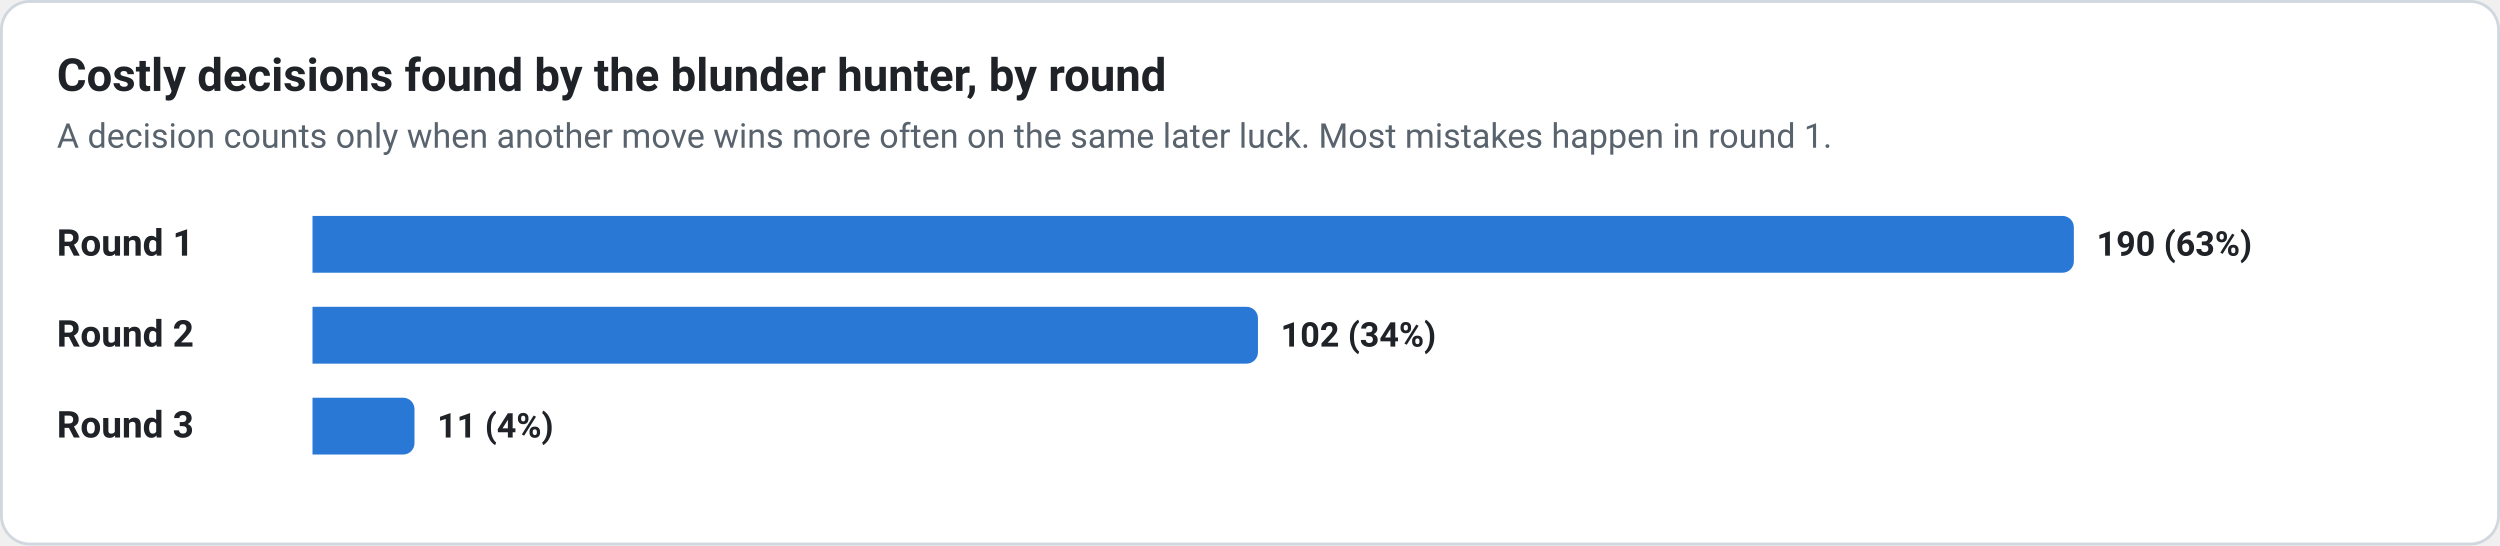
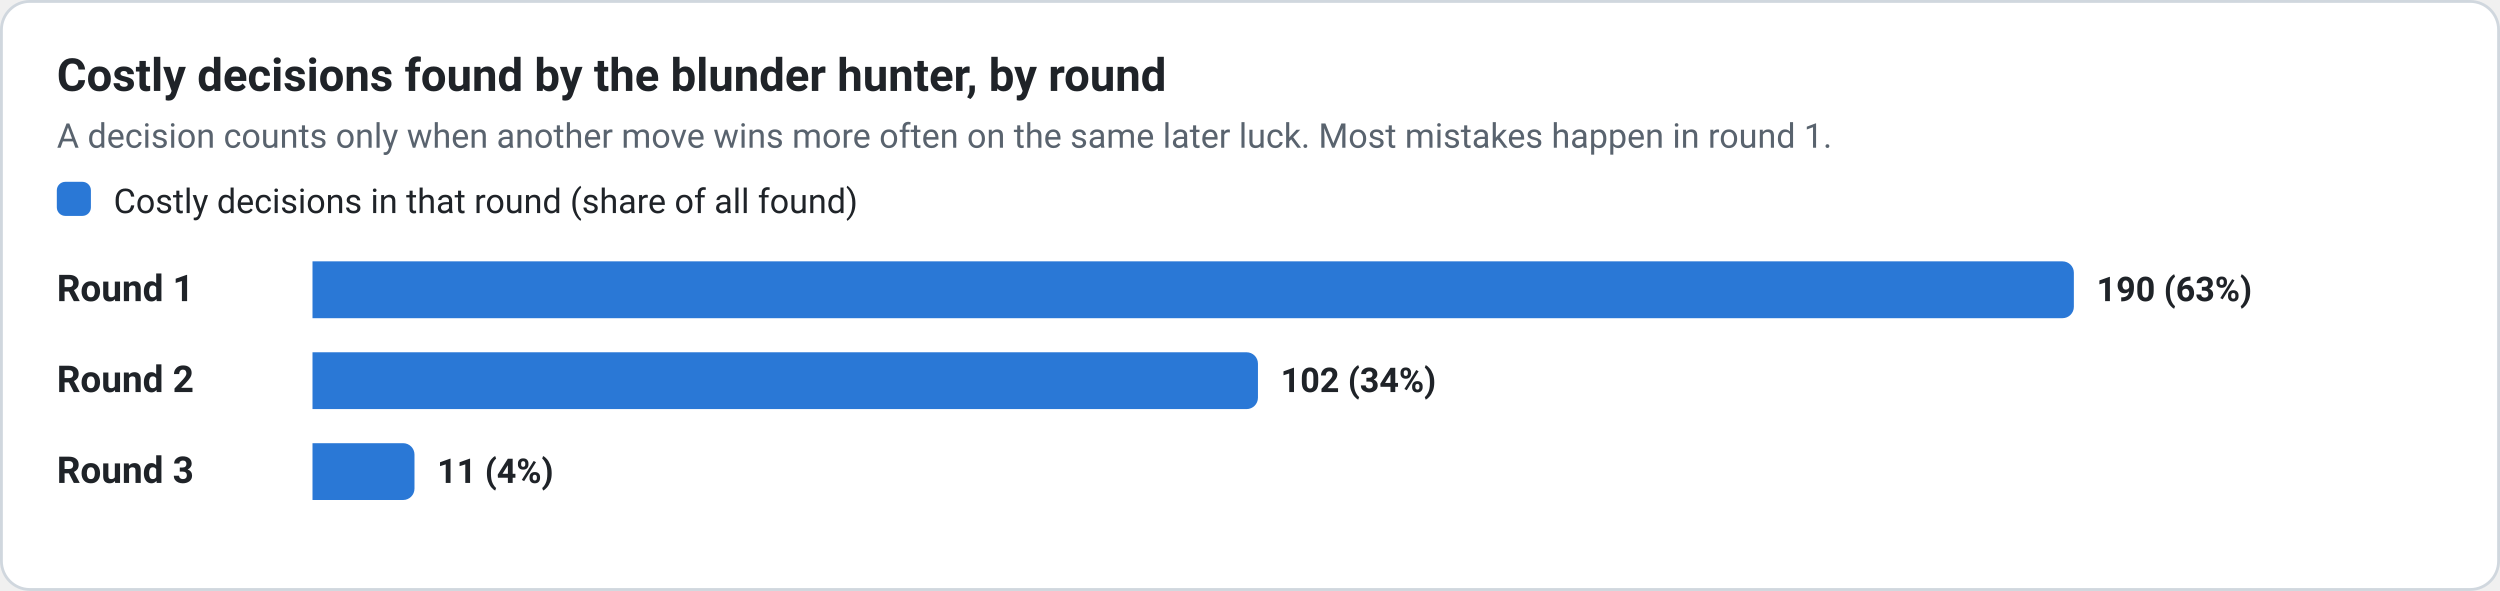
- <svg xmlns="http://www.w3.org/2000/svg" width="880" height="192" viewBox="0 0 880 192" font-family="system-ui,-apple-system,'Segoe UI',Roboto,Helvetica,Arial,sans-serif" role="img" aria-label="Costly decisions found by the blunder hunter, by round">
-   <rect x="0.5" y="0.5" width="879" height="191" rx="10" fill="#ffffff" stroke="#d0d7de" />
+ <svg xmlns="http://www.w3.org/2000/svg" width="880" height="208" viewBox="0 0 880 208" font-family="system-ui,-apple-system,'Segoe UI',Roboto,Helvetica,Arial,sans-serif" role="img" aria-label="Costly decisions found by the blunder hunter, by round">
+   <rect x="0.5" y="0.5" width="879" height="207" rx="10" fill="#ffffff" stroke="#d0d7de" />
  <text x="20.0" y="32.0" fill="#1f2328" font-size="16" font-weight="600" text-anchor="start">Costly decisions found by the blunder hunter, by round</text>
  <text x="20.0" y="52.0" fill="#59636e" font-size="12" font-weight="400" text-anchor="start">A decision counts only when another move wins more often on the same later luck. Most mistakes happen in round 1.</text>
-   <text x="20.0" y="90.0" fill="#1f2328" font-size="13" font-weight="600" text-anchor="start">Round 1</text>
-   <path d="M110.0,76.0 H726.0 A4,4 0 0 1 730.0,80.0 V92.0 A4,4 0 0 1 726.0,96.0 H110.0 Z" fill="#2a78d6" />
-   <text x="738.0" y="90.0" fill="#1f2328" font-size="12" font-weight="600" text-anchor="start">190 (63%)</text>
-   <text x="20.0" y="122.0" fill="#1f2328" font-size="13" font-weight="600" text-anchor="start">Round 2</text>
-   <path d="M110.0,108.0 H438.8 A4,4 0 0 1 442.8,112.0 V124.0 A4,4 0 0 1 438.8,128.0 H110.0 Z" fill="#2a78d6" />
-   <text x="450.8" y="122.0" fill="#1f2328" font-size="12" font-weight="600" text-anchor="start">102 (34%)</text>
-   <text x="20.0" y="154.0" fill="#1f2328" font-size="13" font-weight="600" text-anchor="start">Round 3</text>
-   <path d="M110.0,140.0 H141.9 A4,4 0 0 1 145.9,144.0 V156.0 A4,4 0 0 1 141.9,160.0 H110.0 Z" fill="#2a78d6" />
-   <text x="153.9" y="154.0" fill="#1f2328" font-size="12" font-weight="600" text-anchor="start">11 (4%)</text>
+   <rect x="20" y="64" width="12" height="12" rx="3" fill="#2a78d6" />
+   <text x="40.0" y="75.0" fill="#1f2328" font-size="12" font-weight="400" text-anchor="start">Costly decisions in that round (share of all found)</text>
+   <text x="20.0" y="106.0" fill="#1f2328" font-size="13" font-weight="600" text-anchor="start">Round 1</text>
+   <path d="M110.0,92.0 H726.0 A4,4 0 0 1 730.0,96.0 V108.0 A4,4 0 0 1 726.0,112.0 H110.0 Z" fill="#2a78d6" />
+   <text x="738.0" y="106.0" fill="#1f2328" font-size="12" font-weight="600" text-anchor="start">190 (63%)</text>
+   <text x="20.0" y="138.0" fill="#1f2328" font-size="13" font-weight="600" text-anchor="start">Round 2</text>
+   <path d="M110.0,124.0 H438.8 A4,4 0 0 1 442.8,128.0 V140.0 A4,4 0 0 1 438.8,144.0 H110.0 Z" fill="#2a78d6" />
+   <text x="450.8" y="138.0" fill="#1f2328" font-size="12" font-weight="600" text-anchor="start">102 (34%)</text>
+   <text x="20.0" y="170.0" fill="#1f2328" font-size="13" font-weight="600" text-anchor="start">Round 3</text>
+   <path d="M110.0,156.0 H141.9 A4,4 0 0 1 145.9,160.0 V172.0 A4,4 0 0 1 141.9,176.0 H110.0 Z" fill="#2a78d6" />
+   <text x="153.9" y="170.0" fill="#1f2328" font-size="12" font-weight="600" text-anchor="start">11 (4%)</text>
</svg>
